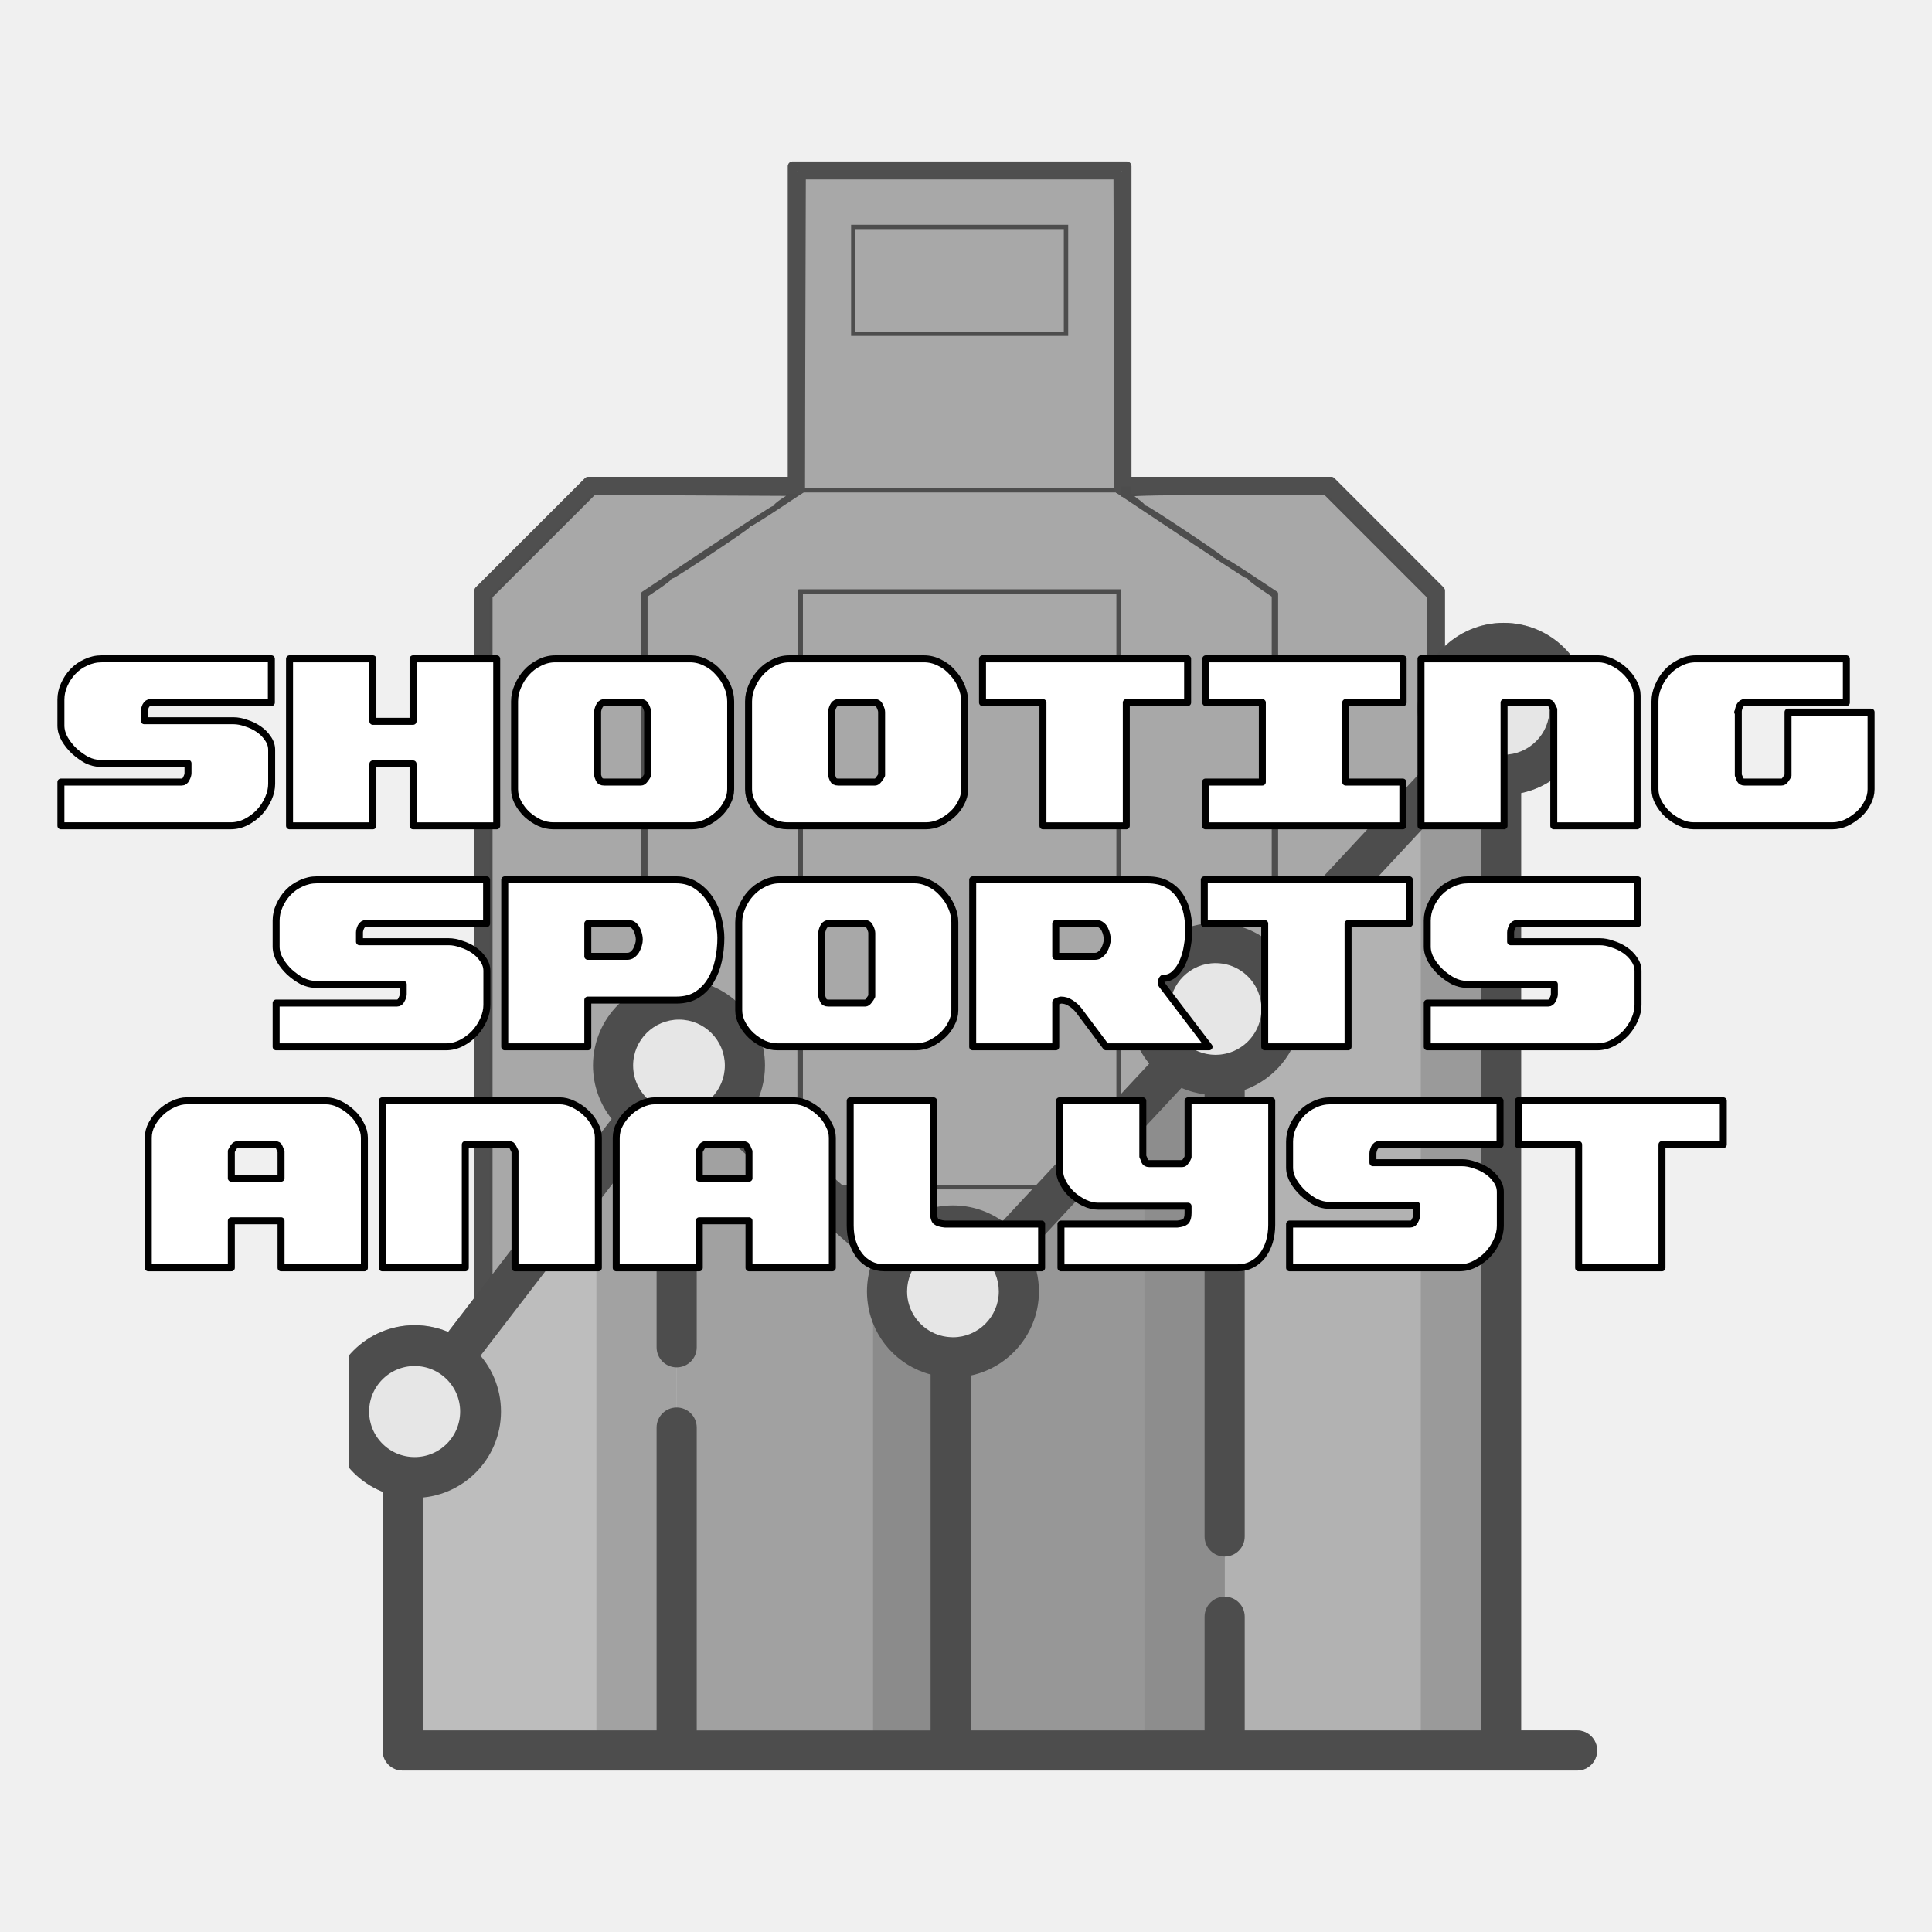
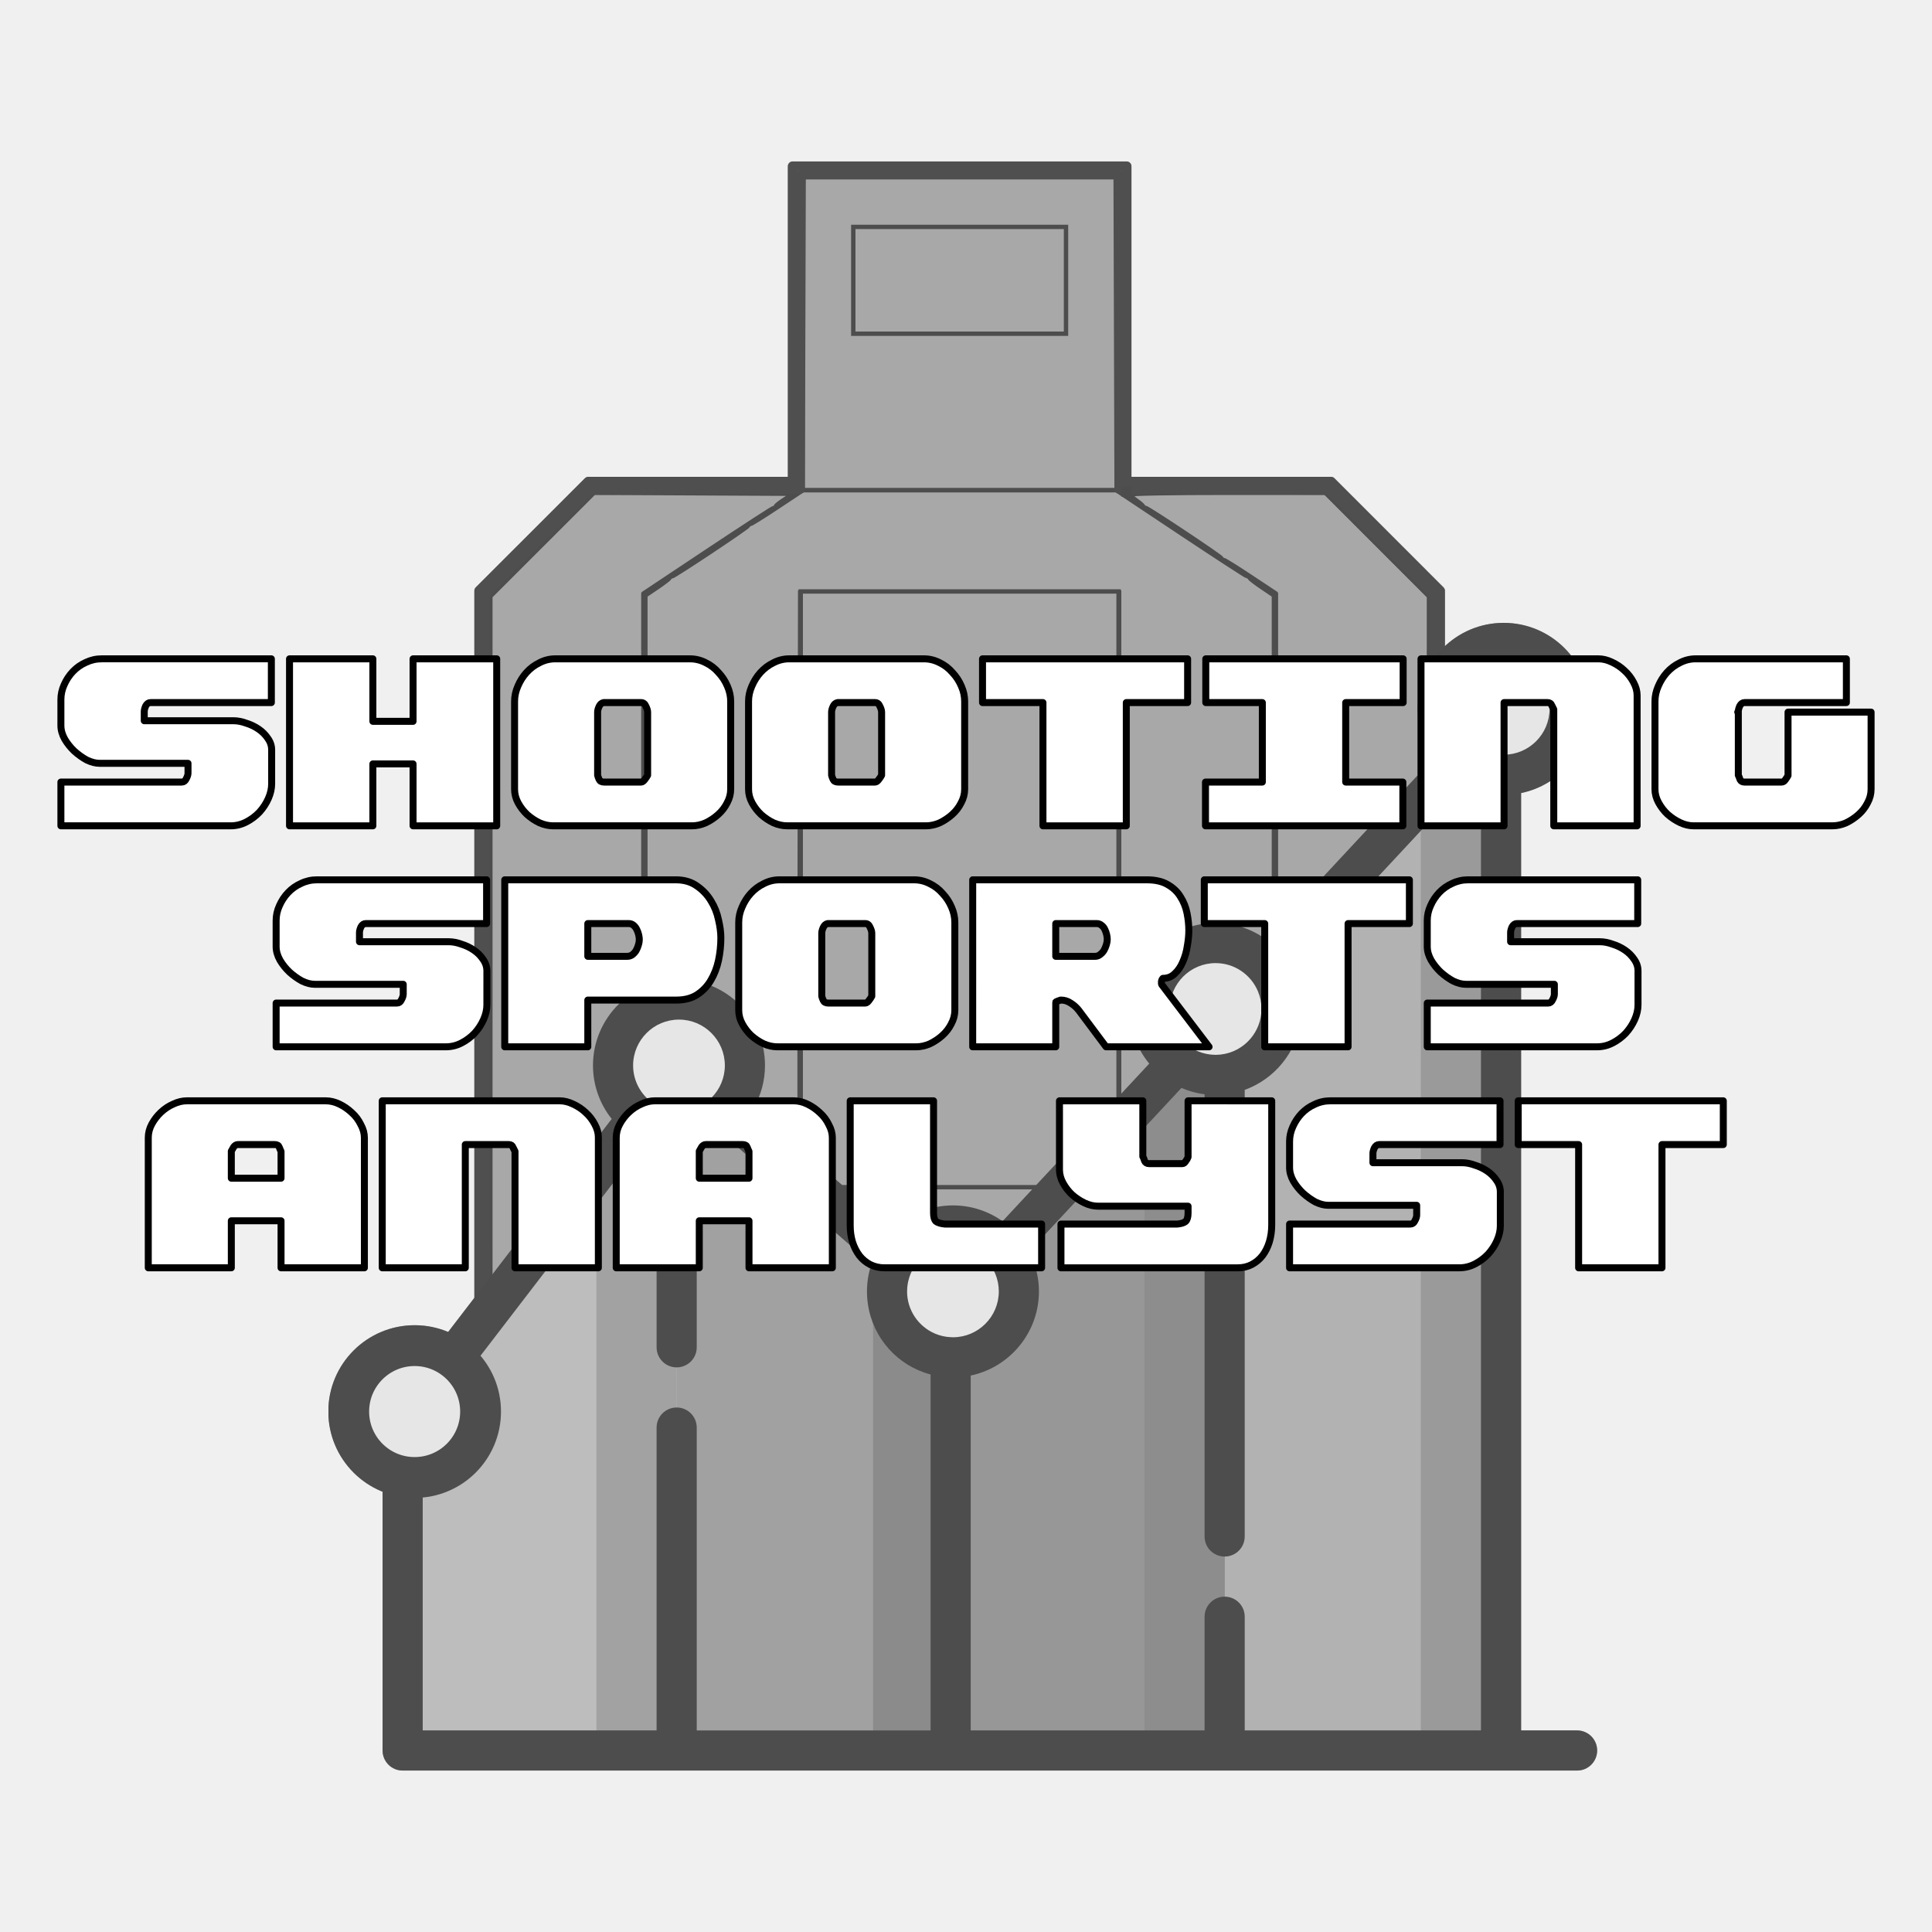
<svg xmlns="http://www.w3.org/2000/svg" viewBox="0 0 768 768" version="1.1" xml:space="preserve" id="svg23753" width="768" height="768" style="fill-rule:evenodd;stroke-linecap:round;stroke-linejoin:round">
  <defs id="defs16139">
    <clipPath id="clipId0">
      <path d="M 0,768 H 1024 V 0 H 0 Z" id="path16136" />
    </clipPath>
-     <filter style="color-interpolation-filters:sRGB;" id="filter1382" x="0" y="-0.003" width="1" height="1.003">
+     <filter style="color-interpolation-filters:sRGB;" id="filter1382" x="-0.016" y="-0.003" width="1.016" height="1.003">
      <feColorMatrix values="0.2 0.2 0.2 0.3 0 0.2 0.2 0.2 0.3 0 0.2 0.2 0.2 0.3 0 0 0 0 1 0 " id="feColorMatrix1380" />
    </filter>
  </defs>
  <g clip-path="url(#clipId0)" id="g16141" style="fill:none;stroke:#000000;stroke-width:0.1" />
  <g id="g24193" transform="matrix(0.954768,0,0,0.954768,14.81901,26.64121)" style="filter:url(#filter1382)">
    <g id="g12175">
      <path d="M 453.865,172.019 V 41.023 M 314.135,172.019 V 41.023 M 250.305,704.736 183.14,570.404 m 334.555,134.331 H 250.305 M 584.86,570.404 517.695,704.736 M 584.86,218.242 V 570.404 M 538.637,172.019 584.86,218.242 M 453.865,172.019 h 84.773 M 183.14,218.242 V 570.404 M 229.363,172.019 183.14,218.242 M 314.135,172.019 H 229.363 M 314.135,41.023 h 139.729" style="fill:#000000;fill-opacity:1;stroke:#000000;stroke-width:0.272" id="polyline16165" />
      <path style="fill:#c19a6c;fill-opacity:1;stroke:#000000;stroke-width:0.785;stroke-linecap:butt;stroke-linejoin:round;stroke-miterlimit:4;stroke-dasharray:none;stroke-opacity:1" d="M 319.155,110.847 V 45.975 h 64.872 64.872 v 64.872 64.872 H 384.027 319.155 Z M 428.311,89.094 V 66.563 h -44.284 -44.284 v 21.743 l -0.035,22.731 h 44.491 44.111 z" id="path12318" />
      <path style="fill:#c19a6c;fill-opacity:1;stroke:#000000;stroke-width:1.821;stroke-linecap:butt;stroke-linejoin:miter;stroke-miterlimit:4;stroke-dasharray:none;stroke-opacity:1" d="m 298.612,569.26 c -1.326,-0.188 -2.266,-1.264 -3.415,-3.906 -0.872,-2.006 -2.421,-5.503 -3.443,-7.771 -1.022,-2.268 -1.858,-4.289 -1.858,-4.491 0,-0.202 -8.261,-20.195 -18.358,-44.43 L 253.181,464.598 V 342.3 220.003 l 4.882,-3.295 c 2.685,-1.812 4.999,-3.583 5.143,-3.935 0.143,-0.352 0.553,-0.64 0.911,-0.64 0.915,0 31.581,-20.382 31.898,-21.201 0.143,-0.369 0.551,-0.672 0.905,-0.672 0.355,0 5.416,-3.164 11.248,-7.031 l 10.603,-7.031 h 65.245 65.245 l 26.994,17.967 c 14.847,9.882 27.295,17.967 27.663,17.967 0.368,0 0.786,0.288 0.929,0.64 0.143,0.352 2.457,2.123 5.143,3.935 l 4.882,3.295 v 122.247 122.247 l -18.418,44.309 c -10.13,24.37 -18.885,45.363 -19.455,46.652 -0.57,1.289 -1.982,4.628 -3.137,7.421 -1.155,2.793 -2.373,5.366 -2.708,5.719 -0.563,0.594 -168.472,1.238 -172.544,0.662 z M 450.427,342.198 V 218.773 h -66.4 -66.4 l -0.201,122.644 c -0.11,67.454 -0.033,123.085 0.172,123.625 0.296,0.779 14.031,0.94 66.6,0.781 l 66.227,-0.2 z" id="path12320" />
      <path style="fill:#c19a6c;fill-opacity:1;stroke:#000000;stroke-width:1.821;stroke-linecap:butt;stroke-linejoin:round;stroke-miterlimit:4;stroke-dasharray:none;stroke-opacity:1" d="M 384.412,699.548 253.5,699.35 221.067,634.479 188.635,569.608 V 394.994 220.381 l 21.571,-21.561 21.571,-21.561 41.553,0.201 41.553,0.201 -3.689,2.331 c -2.029,1.282 -3.69,2.593 -3.69,2.913 -7.7e-4,0.32 -0.33,0.583 -0.732,0.583 -0.402,0 -12.813,8.042 -27.58,17.871 l -26.85,17.871 v 123.199 123.199 l 7.868,18.779 c 4.327,10.328 9.954,23.848 12.503,30.044 2.549,6.196 5.117,12.314 5.705,13.596 1.506,3.282 10.932,26.031 13.681,33.019 1.261,3.205 2.803,6.613 3.427,7.575 l 1.135,1.748 h 87.289 c 70.164,0 87.452,-0.196 88.118,-0.999 0.456,-0.549 1.936,-3.783 3.289,-7.186 1.353,-3.403 3.13,-7.675 3.949,-9.493 0.818,-1.818 3.536,-8.286 6.038,-14.373 2.502,-6.087 10.359,-24.965 17.459,-41.95 l 12.91,-30.883 V 342.362 219.222 l -10.534,-6.99 c -5.794,-3.845 -10.834,-6.99 -11.2,-6.99 -0.367,0 -0.783,-0.301 -0.926,-0.668 -0.316,-0.815 -30.815,-21.085 -31.724,-21.085 -0.356,0 -0.763,-0.275 -0.906,-0.611 -0.142,-0.336 -1.395,-1.409 -2.784,-2.384 -1.389,-0.975 -2.525,-2.099 -2.525,-2.497 0,-0.438 16.028,-0.724 40.599,-0.724 h 40.599 l 21.554,21.564 21.554,21.564 v 174.607 174.607 l -32.263,64.522 c -17.744,35.487 -32.058,64.853 -31.807,65.258 0.25,0.405 0.347,0.65 0.215,0.545 -0.132,-0.106 -59.151,-0.281 -131.152,-0.391 z" id="path12322" />
      <path style="fill:#c19a6c;fill-opacity:1;stroke:#00000c;stroke-width:4;stroke-linecap:butt;stroke-linejoin:round;stroke-miterlimit:4;stroke-dasharray:none;stroke-opacity:1" d="M 217.381,637.203 183.973,570.391 V 394.221 218.05 l 22.729,-22.72 22.729,-22.72 h 42.531 42.531 V 106.963 41.314 h 69.533 69.533 v 65.649 65.649 h 42.541 42.541 l 22.72,22.729 22.72,22.729 V 394.231 570.391 l -33.408,66.812 -33.408,66.812 H 384.027 250.789 Z m 297.555,63.259 c 0,-0.609 0.349,-1.108 0.776,-1.108 0.974,0 65.35,-128.619 64.701,-129.268 -0.261,-0.261 -0.068,-0.475 0.431,-0.475 0.688,0 0.906,-42.168 0.906,-174.93 V 219.751 l -21.853,-21.822 -21.853,-21.822 -43.791,-0.213 -43.791,-0.213 -0.199,-65.436 -0.199,-65.436 h -66.037 -66.037 l -0.199,65.436 -0.199,65.436 -43.791,0.213 -43.791,0.213 -21.853,21.822 -21.853,21.822 V 394.681 c 0,116.102 0.261,174.93 0.777,174.93 0.427,0 0.69,0.35 0.583,0.777 -0.334,1.335 63.458,128.873 64.483,128.921 0.534,0.025 0.971,0.541 0.971,1.148 0,0.948 18.384,1.103 130.909,1.108 112.827,0.005 130.909,-0.148 130.909,-1.102 z" id="path12324" />
      <path style="fill:#c19a6c;fill-opacity:1;stroke:#000000;stroke-width:1.821;stroke-linecap:butt;stroke-linejoin:miter;stroke-miterlimit:4;stroke-dasharray:none;stroke-opacity:1" d="M 317.859,342.365 V 218.35 h 66.168 66.168 v 124.015 124.015 h -66.168 -66.168 z" id="path12326" />
      <rect style="fill:#c19a6c;stroke:#000000;stroke-width:1.821;stroke-linejoin:miter;stroke-miterlimit:4;stroke-dasharray:none" id="rect11799" width="88.567" height="44.474" x="339.743" y="66.563" />
      <rect style="fill:#000000;stroke:#000000;stroke-width:0.536;stroke-linejoin:miter;stroke-miterlimit:4;stroke-dasharray:none" id="rect11925" width="3.695" height="3.688" x="451.574" y="174.875" />
    </g>
    <g id="g5104" transform="matrix(0.9898326,0,0,0.9898326,143.2113,202.469)">
      <path id="path5007" d="m 453.98,86.378 -81.609,87.663 c 3.945,4.79 6.315,10.926 6.315,17.617 0,14.025 -10.413,25.611 -23.929,27.466 V 503.56 H 471.016 V 93.123 c -6.507,-0.257 -12.433,-2.756 -17.036,-6.745 z" style="fill:#3fc8f2" />
      <path id="path5009" d="m 453.98,86.378 -16.723,17.964 V 503.56 h 33.758 V 93.123 c -6.506,-0.257 -12.432,-2.756 -17.035,-6.745 z" style="fill:#0daace" />
      <path id="path5011" d="m 350.953,219.391 c -5.977,0 -11.509,-1.897 -16.037,-5.114 l -73.081,78.503 c 3.977,4.799 6.367,10.96 6.367,17.679 0,15.316 -12.415,27.732 -27.732,27.732 -0.324,0 -0.644,-0.013 -0.965,-0.024 V 503.56 H 354.756 V 219.125 c -1.244,0.171 -2.512,0.266 -3.803,0.266 z" style="fill:#894ba2" />
      <path id="path5013" d="m 350.953,219.391 c -5.977,0 -11.509,-1.898 -16.037,-5.116 l -13.917,14.95 V 503.56 h 33.758 V 219.125 c -1.245,0.171 -2.513,0.266 -3.804,0.266 z" style="fill:#763794" />
      <path id="path5015" d="m 212.739,310.458 c 0,-5.038 1.35,-9.757 3.698,-13.83 L 145.31,234.541 c -5.051,5.3 -12.174,8.609 -20.074,8.609 -0.327,0 -0.653,-0.014 -0.978,-0.025 V 503.56 H 239.505 V 338.165 c -14.868,-0.509 -26.766,-12.714 -26.766,-27.707 z" style="fill:#f77935" />
      <path id="path5017" d="m 212.739,310.458 c 0,-5.038 1.35,-9.757 3.698,-13.83 l -9.565,-8.348 v 215.28 h 32.633 V 338.165 c -14.868,-0.509 -26.766,-12.714 -26.766,-27.707 z" style="fill:#d9510d" />
      <path id="path5019" d="M 108.1,237.215 9.002,366.315 V 503.56 H 124.257 V 243.127 c -6.091,-0.213 -11.679,-2.387 -16.157,-5.912 z" style="fill:#ffdb56" />
      <path id="path5021" d="m 108.1,237.215 -17.6,22.93 V 503.56 h 33.758 V 243.127 c -6.092,-0.213 -11.68,-2.387 -16.158,-5.912 z" style="fill:#fba806" />
      <g id="g5031">
        <circle id="circle5023" r="27.731" cy="215.423" cx="125.232" style="fill:#ffffff;fill-opacity:1" />
        <circle id="circle5025" r="27.731" cy="310.452" cx="240.471" style="fill:#ffffff;fill-opacity:1" />
        <circle id="circle5027" r="27.731" cy="191.657" cx="350.951" style="fill:#ffffff;fill-opacity:1" />
        <circle id="circle5029" r="27.731" cy="65.423" cx="472.132" style="fill:#ffffff;fill-opacity:1" />
      </g>
      <path id="path5035" d="M 502.998,495.121 H 479.455 V 100.843 c 16.444,-3.397 28.844,-17.99 28.844,-35.425 0,-19.945 -16.226,-36.172 -36.172,-36.172 -19.944,0 -36.17,16.226 -36.17,36.172 0,7.749 2.456,14.929 6.621,20.821 l -70.699,75.944 c -5.912,-4.21 -13.132,-6.697 -20.927,-6.697 -19.944,0 -36.17,16.226 -36.17,36.172 0,8.721 3.102,16.731 8.261,22.984 l -61.713,66.292 c -5.9,-4.18 -13.095,-6.648 -20.859,-6.648 -9.754,0 -18.612,3.888 -25.125,10.186 L 156.68,233.263 c 3.002,-5.27 4.727,-11.359 4.727,-17.846 0,-19.946 -16.226,-36.171 -36.171,-36.171 -19.945,0 -36.171,16.226 -36.171,36.171 0,8.494 2.949,16.305 7.868,22.484 L 17.441,341.461 0.561,361.393 V 366.315 503.56 c 0,4.662 3.779,8.44 8.44,8.44 h 115.255 115.247 115.251 116.259 31.984 c 4.662,0 8.44,-3.778 8.44,-8.44 0,-4.662 -3.777,-8.439 -8.439,-8.439 z M 472.127,46.126 c 10.637,0 19.293,8.654 19.293,19.293 0,10.637 -8.654,19.293 -19.293,19.293 -0.468,0 -0.927,-0.037 -1.387,-0.071 -0.277,-0.019 -0.555,-0.036 -0.829,-0.068 -0.43,-0.05 -0.853,-0.118 -1.274,-0.195 -0.148,-0.027 -0.3,-0.044 -0.448,-0.074 -0.602,-0.125 -1.195,-0.277 -1.776,-0.458 -0.029,-0.009 -0.056,-0.02 -0.086,-0.029 -0.549,-0.173 -1.087,-0.371 -1.615,-0.592 -0.093,-0.039 -0.185,-0.083 -0.277,-0.124 -0.452,-0.198 -0.897,-0.412 -1.331,-0.643 -0.125,-0.066 -0.248,-0.136 -0.371,-0.205 -0.386,-0.216 -0.763,-0.447 -1.132,-0.689 -0.147,-0.097 -0.296,-0.194 -0.441,-0.295 -0.333,-0.231 -0.655,-0.477 -0.972,-0.728 -0.154,-0.123 -0.312,-0.241 -0.462,-0.369 -4.206,-3.541 -6.888,-8.839 -6.888,-14.755 -0.002,-10.635 8.652,-19.291 19.289,-19.291 z M 350.953,172.367 c 7.969,0 14.824,4.858 17.762,11.767 0.009,0.021 0.017,0.043 0.026,0.064 0.224,0.533 0.423,1.079 0.6,1.635 0.021,0.068 0.042,0.134 0.062,0.201 0.154,0.504 0.285,1.02 0.397,1.539 0.024,0.111 0.051,0.221 0.072,0.332 0.097,0.486 0.168,0.981 0.226,1.481 0.016,0.134 0.038,0.267 0.052,0.401 0.06,0.617 0.095,1.24 0.095,1.871 0,0.63 -0.035,1.251 -0.095,1.866 -0.026,0.269 -0.074,0.532 -0.111,0.798 -0.046,0.334 -0.089,0.668 -0.153,0.997 -0.065,0.338 -0.151,0.668 -0.234,0.999 -0.061,0.242 -0.117,0.486 -0.187,0.726 -0.108,0.368 -0.232,0.728 -0.361,1.087 -0.068,0.19 -0.134,0.38 -0.208,0.567 -0.15,0.379 -0.313,0.751 -0.486,1.117 -0.073,0.155 -0.147,0.311 -0.224,0.464 -0.19,0.377 -0.392,0.748 -0.604,1.112 -0.079,0.133 -0.16,0.264 -0.241,0.395 -0.227,0.367 -0.464,0.726 -0.713,1.076 -0.086,0.119 -0.176,0.234 -0.263,0.352 -0.261,0.347 -0.528,0.689 -0.811,1.017 -0.096,0.11 -0.197,0.216 -0.295,0.324 -0.289,0.322 -0.584,0.639 -0.893,0.941 -0.107,0.104 -0.222,0.2 -0.332,0.302 -0.315,0.293 -0.634,0.584 -0.969,0.855 -0.11,0.09 -0.23,0.169 -0.342,0.257 -0.695,0.539 -1.428,1.032 -2.195,1.474 -0.108,0.062 -0.21,0.135 -0.321,0.195 -0.249,0.136 -0.511,0.252 -0.765,0.377 -0.285,0.141 -0.565,0.287 -0.857,0.414 -0.266,0.115 -0.54,0.209 -0.811,0.313 -0.291,0.11 -0.582,0.226 -0.881,0.323 -0.295,0.096 -0.598,0.172 -0.898,0.254 -0.282,0.077 -0.564,0.155 -0.852,0.219 -0.33,0.073 -0.665,0.129 -1,0.185 -0.293,0.05 -0.585,0.099 -0.881,0.135 -0.216,0.026 -0.431,0.048 -0.645,0.068 -0.549,0.047 -1.101,0.084 -1.661,0.084 -0.602,0 -1.196,-0.036 -1.785,-0.09 -0.17,-0.016 -0.339,-0.038 -0.507,-0.059 -0.437,-0.052 -0.87,-0.117 -1.296,-0.198 -0.163,-0.03 -0.327,-0.061 -0.49,-0.096 -0.515,-0.111 -1.023,-0.241 -1.522,-0.393 -0.052,-0.016 -0.105,-0.027 -0.156,-0.043 -0.566,-0.178 -1.119,-0.383 -1.66,-0.609 -0.109,-0.046 -0.216,-0.099 -0.325,-0.147 -0.416,-0.183 -0.826,-0.38 -1.227,-0.592 -0.156,-0.083 -0.312,-0.169 -0.466,-0.255 -0.356,-0.2 -0.702,-0.413 -1.043,-0.635 -0.149,-0.097 -0.299,-0.191 -0.447,-0.293 -5.047,-3.483 -8.365,-9.3 -8.365,-15.882 -0.006,-10.637 8.649,-19.292 19.286,-19.292 z M 240.47,291.166 c 7.313,0 13.689,4.09 16.96,10.104 0,0.001 10e-4,0.002 10e-4,0.003 0.29,0.533 0.555,1.084 0.794,1.646 0.013,0.033 0.027,0.065 0.04,0.098 0.219,0.523 0.415,1.06 0.589,1.606 0.023,0.071 0.045,0.141 0.066,0.212 0.153,0.503 0.282,1.015 0.395,1.535 0.024,0.111 0.051,0.221 0.072,0.332 0.097,0.487 0.168,0.983 0.227,1.483 0.016,0.134 0.038,0.266 0.052,0.399 0.06,0.617 0.095,1.241 0.095,1.874 0,10.637 -8.654,19.293 -19.293,19.293 -0.379,0 -0.748,-0.035 -1.122,-0.056 -0.417,-0.024 -0.833,-0.054 -1.243,-0.104 -0.271,-0.034 -0.538,-0.079 -0.805,-0.124 -0.335,-0.054 -0.67,-0.111 -0.998,-0.182 -0.379,-0.083 -0.752,-0.183 -1.122,-0.289 -0.198,-0.055 -0.398,-0.108 -0.594,-0.17 -0.522,-0.168 -1.036,-0.354 -1.539,-0.565 -0.035,-0.015 -0.07,-0.027 -0.104,-0.041 -6.908,-2.939 -11.766,-9.793 -11.766,-17.762 0,-0.584 0.037,-1.16 0.088,-1.731 0.014,-0.15 0.027,-0.299 0.044,-0.449 0.062,-0.547 0.142,-1.088 0.248,-1.62 0.024,-0.116 0.055,-0.231 0.081,-0.347 0.097,-0.439 0.209,-0.872 0.335,-1.3 0.047,-0.161 0.095,-0.323 0.146,-0.483 0.165,-0.51 0.345,-1.012 0.55,-1.502 0.038,-0.091 0.083,-0.18 0.123,-0.271 0.19,-0.435 0.396,-0.862 0.618,-1.279 0.062,-0.116 0.122,-0.233 0.186,-0.348 3.296,-5.934 9.621,-9.962 16.876,-9.962 z m -115.235,-95.04 c 10.638,0 19.292,8.654 19.292,19.292 0,5.242 -2.108,9.996 -5.513,13.476 -0.218,0.224 -0.449,0.431 -0.676,0.643 -0.249,0.231 -0.492,0.467 -0.753,0.684 -0.168,0.141 -0.345,0.267 -0.518,0.401 -0.341,0.266 -0.68,0.535 -1.039,0.778 -0.043,0.029 -0.089,0.054 -0.133,0.082 -3.057,2.036 -6.721,3.228 -10.662,3.228 -0.46,0 -0.911,-0.037 -1.364,-0.069 -0.262,-0.018 -0.526,-0.029 -0.787,-0.059 -0.547,-0.061 -1.087,-0.142 -1.619,-0.248 -0.183,-0.036 -0.362,-0.087 -0.544,-0.128 -0.398,-0.091 -0.794,-0.189 -1.183,-0.305 -0.19,-0.056 -0.377,-0.119 -0.565,-0.181 -0.387,-0.128 -0.77,-0.268 -1.146,-0.42 -0.162,-0.065 -0.324,-0.129 -0.484,-0.199 -0.434,-0.19 -0.861,-0.396 -1.277,-0.617 -0.091,-0.048 -0.186,-0.09 -0.277,-0.141 -0.515,-0.282 -1.016,-0.586 -1.502,-0.914 -0.07,-0.047 -0.136,-0.101 -0.206,-0.15 -5.032,-3.485 -8.341,-9.293 -8.341,-15.864 0.005,-10.634 8.66,-19.289 19.297,-19.289 z m -0.978,163.164 c -4.661,0 -8.44,3.778 -8.44,8.44 V 495.121 H 17.442 v -125.94 l 92.767,-120.852 c 0.152,0.07 0.311,0.122 0.464,0.189 0.707,0.313 1.421,0.61 2.152,0.878 0.181,0.066 0.365,0.123 0.547,0.186 0.698,0.243 1.405,0.465 2.121,0.665 0.11,0.03 0.217,0.073 0.327,0.102 v 83.623 c 0,4.662 3.779,8.44 8.44,8.44 4.661,0 8.44,-3.778 8.44,-8.44 v -83.144 c 4.461,-0.928 8.676,-2.689 12.468,-5.209 l 61.034,53.276 c -0.016,0.047 -0.027,0.097 -0.043,0.145 -0.293,0.875 -0.556,1.763 -0.781,2.667 -10e-4,0.007 -0.003,0.012 -0.005,0.019 -0.225,0.905 -0.414,1.824 -0.569,2.754 -0.009,0.054 -0.02,0.108 -0.029,0.163 -0.143,0.878 -0.25,1.767 -0.329,2.664 -0.013,0.158 -0.025,0.315 -0.036,0.473 -0.065,0.886 -0.11,1.777 -0.11,2.679 0,0.587 0.017,1.17 0.045,1.75 0.007,0.138 0.018,0.275 0.026,0.413 0.027,0.466 0.062,0.928 0.106,1.39 0.01,0.108 0.023,0.215 0.034,0.323 0.057,0.542 0.126,1.08 0.206,1.615 10e-4,0.007 0.002,0.012 0.003,0.019 2.155,14.282 12.559,25.78 26.347,29.435 V 495.123 H 132.699 V 367.73 c -0.002,-4.662 -3.781,-8.44 -8.442,-8.44 z m 238.939,135.831 v -47.824 c 0,-4.662 -3.778,-8.44 -8.44,-8.44 -4.662,0 -8.44,3.778 -8.44,8.44 v 47.824 H 247.944 V 345.853 c 0.514,-0.108 1.025,-0.228 1.531,-0.359 0.092,-0.024 0.182,-0.053 0.275,-0.077 0.451,-0.119 0.899,-0.245 1.342,-0.383 0.189,-0.059 0.375,-0.123 0.563,-0.185 0.344,-0.113 0.688,-0.226 1.026,-0.348 0.206,-0.074 0.408,-0.152 0.612,-0.23 0.32,-0.122 0.637,-0.245 0.952,-0.376 0.205,-0.084 0.408,-0.172 0.611,-0.26 0.312,-0.135 0.62,-0.276 0.926,-0.42 0.196,-0.092 0.392,-0.185 0.586,-0.279 0.317,-0.156 0.631,-0.318 0.944,-0.484 0.174,-0.092 0.351,-0.182 0.524,-0.278 0.36,-0.198 0.713,-0.404 1.067,-0.613 0.118,-0.071 0.24,-0.137 0.358,-0.209 0.471,-0.287 0.935,-0.585 1.392,-0.893 0.074,-0.05 0.145,-0.104 0.219,-0.154 0.377,-0.259 0.751,-0.523 1.117,-0.796 0.145,-0.108 0.287,-0.221 0.431,-0.331 0.291,-0.224 0.582,-0.45 0.868,-0.682 0.156,-0.128 0.311,-0.259 0.465,-0.389 0.266,-0.224 0.529,-0.451 0.789,-0.683 0.155,-0.138 0.309,-0.279 0.462,-0.421 0.254,-0.235 0.505,-0.476 0.753,-0.718 0.145,-0.142 0.291,-0.285 0.434,-0.429 0.258,-0.26 0.509,-0.527 0.757,-0.794 0.124,-0.133 0.249,-0.263 0.37,-0.397 0.302,-0.334 0.595,-0.675 0.883,-1.02 0.062,-0.073 0.126,-0.145 0.188,-0.219 0.35,-0.425 0.691,-0.859 1.022,-1.3 0.074,-0.098 0.143,-0.2 0.216,-0.299 0.251,-0.342 0.498,-0.685 0.737,-1.036 0.106,-0.155 0.208,-0.315 0.312,-0.473 0.198,-0.3 0.395,-0.603 0.584,-0.91 0.11,-0.178 0.216,-0.358 0.323,-0.538 0.176,-0.295 0.347,-0.592 0.513,-0.892 0.105,-0.188 0.207,-0.376 0.308,-0.566 0.162,-0.304 0.318,-0.612 0.473,-0.92 0.093,-0.188 0.188,-0.375 0.278,-0.565 0.158,-0.333 0.308,-0.67 0.456,-1.007 0.074,-0.17 0.152,-0.336 0.223,-0.507 0.186,-0.442 0.361,-0.889 0.529,-1.34 0.026,-0.07 0.055,-0.138 0.081,-0.208 0.191,-0.522 0.37,-1.051 0.537,-1.584 0.048,-0.154 0.091,-0.312 0.137,-0.467 0.114,-0.38 0.225,-0.762 0.326,-1.147 0.053,-0.203 0.1,-0.406 0.151,-0.609 0.084,-0.344 0.165,-0.691 0.241,-1.039 0.047,-0.219 0.09,-0.441 0.133,-0.662 0.066,-0.34 0.127,-0.681 0.183,-1.023 0.037,-0.225 0.073,-0.451 0.106,-0.677 0.051,-0.35 0.095,-0.703 0.135,-1.057 0.025,-0.219 0.052,-0.438 0.073,-0.658 0.037,-0.387 0.064,-0.776 0.089,-1.167 0.012,-0.188 0.028,-0.375 0.037,-0.564 0.028,-0.581 0.045,-1.164 0.045,-1.75 0,-0.694 -0.025,-1.383 -0.063,-2.067 -0.01,-0.168 -0.026,-0.334 -0.038,-0.501 -0.038,-0.538 -0.086,-1.074 -0.147,-1.605 -0.018,-0.159 -0.039,-0.317 -0.061,-0.475 -0.073,-0.566 -0.159,-1.128 -0.258,-1.685 -0.02,-0.111 -0.039,-0.223 -0.06,-0.334 -0.125,-0.668 -0.266,-1.331 -0.428,-1.986 v -0.002 c -0.345,-1.4 -0.771,-2.767 -1.275,-4.098 -0.024,-0.064 -0.051,-0.127 -0.075,-0.19 -0.21,-0.548 -0.434,-1.09 -0.671,-1.625 -0.08,-0.182 -0.163,-0.363 -0.246,-0.545 -0.186,-0.401 -0.378,-0.798 -0.577,-1.191 -0.078,-0.154 -0.145,-0.312 -0.225,-0.465 l 64.073,-68.826 c 0.074,0.033 0.151,0.056 0.225,0.089 0.612,0.261 1.232,0.504 1.861,0.731 0.273,0.099 0.55,0.188 0.826,0.28 0.441,0.147 0.886,0.287 1.335,0.419 0.277,0.081 0.552,0.162 0.83,0.236 0.672,0.179 1.348,0.343 2.035,0.483 0.178,0.036 0.358,0.062 0.536,0.096 0.572,0.108 1.147,0.203 1.726,0.282 0.118,0.016 0.234,0.043 0.352,0.057 v 186.003 c 0,4.662 3.778,8.44 8.44,8.44 4.662,0 8.44,-3.778 8.44,-8.44 V 225.694 c 0.857,-0.309 1.697,-0.656 2.524,-1.027 l 0.12,-0.054 c 11.644,-5.282 20.01,-16.552 21.144,-29.859 0.015,-0.164 0.026,-0.329 0.038,-0.494 0.062,-0.86 0.104,-1.724 0.104,-2.599 0,-0.692 -0.024,-1.378 -0.063,-2.06 -0.009,-0.165 -0.026,-0.331 -0.038,-0.496 -0.038,-0.538 -0.086,-1.072 -0.146,-1.604 -0.018,-0.155 -0.039,-0.311 -0.06,-0.466 -0.072,-0.565 -0.158,-1.125 -0.255,-1.681 -0.019,-0.11 -0.038,-0.222 -0.06,-0.332 -0.122,-0.655 -0.26,-1.304 -0.416,-1.947 -0.003,-0.012 -0.006,-0.026 -0.009,-0.038 -0.343,-1.399 -0.767,-2.767 -1.268,-4.097 -0.012,-0.033 -0.027,-0.065 -0.039,-0.099 -0.219,-0.578 -0.456,-1.149 -0.703,-1.713 -0.075,-0.172 -0.154,-0.343 -0.233,-0.514 -0.189,-0.411 -0.385,-0.817 -0.589,-1.22 -0.071,-0.142 -0.133,-0.287 -0.206,-0.428 l 72.211,-77.569 c 0.026,0.014 0.052,0.025 0.078,0.038 2.283,1.203 4.709,2.167 7.248,2.864 v 394.822 z" />
      <g id="g5037">
</g>
      <g id="g5039">
</g>
      <g id="g5041">
</g>
      <g id="g5043">
</g>
      <g id="g5045">
</g>
      <g id="g5047">
</g>
      <g id="g5049">
</g>
      <g id="g5051">
</g>
      <g id="g5053">
</g>
      <g id="g5055">
</g>
      <g id="g5057">
</g>
      <g id="g5059">
</g>
      <g id="g5061">
</g>
      <g id="g5063">
</g>
      <g id="g5065">
</g>
      <circle id="circle5023-9" r="27.731" cy="360.995" cx="14.047" style="fill:#ffffff;fill-opacity:1;fill-rule:evenodd;stroke-width:1;stroke-linecap:round;stroke-linejoin:round" />
      <circle id="circle5023-9-4" r="27.731" cy="360.995" cx="14.047" style="fill:none;fill-opacity:1;fill-rule:evenodd;stroke:#000002;stroke-width:17.175;stroke-linecap:round;stroke-linejoin:round;stroke-miterlimit:4;stroke-dasharray:none;stroke-opacity:1" />
    </g>
  </g>
  <g id="g33600-9" transform="matrix(1.386712,0,0,1.386712,-147.1959,-477.2466)" style="fill:#ffffff;fill-rule:evenodd;stroke:#000000;stroke-width:2;stroke-linecap:round;stroke-linejoin:round;stroke-miterlimit:4;stroke-dasharray:none;stroke-opacity:1">
    <g id="g1237-0" style="fill:#ffffff;stroke:#000000;stroke-width:2;stroke-miterlimit:4;stroke-dasharray:none;stroke-opacity:1">
      <g id="g18258" style="fill:#ffffff;stroke:#000000;stroke-width:2;stroke-miterlimit:4;stroke-dasharray:none;stroke-opacity:1">
        <g aria-label="SHOOTING" id="text6038-8" style="font-size:85.333px;line-height:0.85;font-family:'Federal Escort Scanlines';-inkscape-font-specification:'Federal Escort Scanlines, Normal';text-align:center;letter-spacing:0px;word-spacing:0px;text-anchor:middle">
          <path d="m 184.022,568.857 q 0,2.048 -0.939,4.181 -0.939,2.133 -2.56,3.925 -1.621,1.707 -3.755,2.816 -2.133,1.109 -4.523,1.109 h -48.64 v -12.544 h 34.645 q 0.853,0 1.28,-0.939 0.512,-0.939 0.512,-1.621 v -2.816 h -25.344 q -1.707,0 -3.669,-0.939 -1.877,-1.024 -3.584,-2.56 -1.621,-1.536 -2.731,-3.413 -1.109,-1.963 -1.109,-3.925 v -7.424 q 0,-2.219 0.939,-4.267 0.939,-2.133 2.475,-3.755 1.621,-1.707 3.755,-2.645 2.133,-1.024 4.523,-1.024 h 48.64 v 12.544 h -34.645 q -0.853,0 -1.365,0.939 -0.427,0.939 -0.427,1.621 v 2.645 h 25.6 q 1.707,0 3.584,0.683 1.963,0.597 3.584,1.707 1.621,1.109 2.645,2.645 1.109,1.536 1.109,3.328 z" style="font-family:'Federal Escort';-inkscape-font-specification:'Federal Escort'" id="path875" />
          <path d="m 224.555,533.017 v 17.92 h -11.52 v -17.92 h -23.893 v 47.872 h 23.893 V 563.14 h 11.52 v 17.749 h 23.979 v -47.872 z" style="font-family:'Federal Escort';-inkscape-font-specification:'Federal Escort'" id="path877" />
          <path d="m 277.461,566.383 q 0.085,0.427 0.427,1.195 0.341,0.768 1.451,0.768 h 10.581 q 0.512,0 1.024,-0.683 0.597,-0.768 0.853,-1.28 V 548.292 q 0,-0.683 -0.512,-1.707 -0.427,-1.024 -1.365,-1.024 h -10.752 q -0.853,0.171 -1.28,1.109 -0.427,0.939 -0.427,1.621 z m 26.453,-33.365 q 2.389,0 4.523,1.109 2.133,1.024 3.669,2.816 1.621,1.707 2.56,3.925 0.939,2.133 0.939,4.352 v 25.173 q 0,2.048 -1.024,3.925 -0.939,1.877 -2.56,3.328 -1.621,1.451 -3.584,2.389 -1.963,0.853 -3.925,0.853 h -39.765 q -1.963,0 -3.925,-0.853 -1.963,-0.939 -3.584,-2.389 -1.536,-1.451 -2.56,-3.328 -1.024,-1.877 -1.024,-3.925 V 545.22 q 0,-2.219 0.939,-4.352 0.939,-2.219 2.475,-3.925 1.621,-1.792 3.755,-2.816 2.133,-1.109 4.523,-1.109 z" style="font-family:'Federal Escort';-inkscape-font-specification:'Federal Escort'" id="path879" />
          <path d="m 344.533,566.383 q 0.085,0.427 0.427,1.195 0.341,0.768 1.451,0.768 h 10.581 q 0.512,0 1.024,-0.683 0.597,-0.768 0.853,-1.28 V 548.292 q 0,-0.683 -0.512,-1.707 -0.427,-1.024 -1.365,-1.024 h -10.752 q -0.853,0.171 -1.28,1.109 -0.427,0.939 -0.427,1.621 z m 26.453,-33.365 q 2.389,0 4.523,1.109 2.133,1.024 3.669,2.816 1.621,1.707 2.56,3.925 0.939,2.133 0.939,4.352 v 25.173 q 0,2.048 -1.024,3.925 -0.939,1.877 -2.56,3.328 -1.621,1.451 -3.584,2.389 -1.963,0.853 -3.925,0.853 h -39.765 q -1.963,0 -3.925,-0.853 -1.963,-0.939 -3.584,-2.389 -1.536,-1.451 -2.56,-3.328 -1.024,-1.877 -1.024,-3.925 V 545.22 q 0,-2.219 0.939,-4.352 0.939,-2.219 2.475,-3.925 1.621,-1.792 3.755,-2.816 2.133,-1.109 4.523,-1.109 z" style="font-family:'Federal Escort';-inkscape-font-specification:'Federal Escort'" id="path881" />
          <path d="m 387.797,533.017 v 12.544 h 17.323 v 35.328 h 23.893 v -35.328 h 17.579 v -12.544 z" style="font-family:'Federal Escort';-inkscape-font-specification:'Federal Escort'" id="path883" />
          <path d="m 451.712,568.345 h 16.299 v -22.784 h -16.213 v -12.544 h 56.576 v 12.544 h -16.469 v 22.784 h 16.384 v 12.544 h -56.576 z" style="font-family:'Federal Escort';-inkscape-font-specification:'Federal Escort'" id="path885" />
          <path d="m 551.552,547.524 q -0.256,-0.512 -0.597,-1.195 -0.256,-0.768 -1.195,-0.768 h -12.459 v 35.328 H 513.493 v -47.872 h 50.859 q 1.877,0 3.84,0.939 2.048,0.939 3.584,2.389 1.621,1.451 2.645,3.413 1.024,1.877 1.024,3.755 v 37.376 h -23.893 z" style="font-family:'Federal Escort';-inkscape-font-specification:'Federal Escort'" id="path887" />
          <path d="m 592.256,533.017 q -2.389,0 -4.523,1.109 -2.133,1.024 -3.755,2.816 -1.536,1.707 -2.475,3.925 -0.939,2.133 -0.939,4.352 v 25.173 q 0,1.963 1.024,3.84 1.024,1.877 2.56,3.328 1.621,1.451 3.584,2.389 1.963,0.939 3.925,0.939 h 39.765 q 1.963,0 3.925,-0.853 1.963,-0.939 3.584,-2.389 1.621,-1.451 2.56,-3.328 1.024,-1.877 1.024,-3.925 V 548.292 h -23.808 v 18.176 q -0.256,0.512 -0.768,1.195 -0.427,0.683 -1.109,0.683 h -10.581 q -0.939,0 -1.28,-0.683 -0.256,-0.768 -0.512,-1.28 V 548.292 h -0.171 l 0.171,-0.171 q 0,-0.683 0.427,-1.621 0.512,-0.939 1.365,-0.939 h 29.184 v -12.544 z" style="font-family:'Federal Escort';-inkscape-font-specification:'Federal Escort'" id="path889" />
        </g>
        <g aria-label="SPORTS" id="text27246-3" style="font-size:85.333px;line-height:1.25;font-family:'Federal Escort Halftone';-inkscape-font-specification:'Federal Escort Halftone, Normal';letter-spacing:0px;word-spacing:0px">
          <path d="m 245.718,632.207 q 0,2.048 -0.939,4.181 -0.939,2.133 -2.56,3.925 -1.621,1.707 -3.755,2.816 -2.133,1.109 -4.523,1.109 H 185.302 V 631.695 h 34.645 q 0.853,0 1.28,-0.939 0.512,-0.939 0.512,-1.621 v -2.816 h -25.344 q -1.707,0 -3.669,-0.939 -1.877,-1.024 -3.584,-2.56 -1.621,-1.536 -2.731,-3.413 -1.109,-1.963 -1.109,-3.925 v -7.424 q 0,-2.219 0.939,-4.267 0.939,-2.133 2.475,-3.755 1.621,-1.707 3.755,-2.645 2.133,-1.024 4.523,-1.024 h 48.64 v 12.544 h -34.645 q -0.853,0 -1.365,0.939 -0.427,0.939 -0.427,1.621 v 2.645 h 25.6 q 1.707,0 3.584,0.683 1.963,0.597 3.584,1.707 1.621,1.109 2.645,2.645 1.109,1.536 1.109,3.328 z" style="font-family:'Federal Escort';-inkscape-font-specification:'Federal Escort'" id="path892" />
          <path d="m 274.646,608.911 h 11.776 q 0.768,0 1.365,0.512 0.597,0.512 0.939,1.28 0.341,0.683 0.512,1.451 0.171,0.768 0.171,1.365 0,0.683 -0.256,1.536 -0.256,0.853 -0.683,1.621 -0.427,0.683 -1.109,1.195 -0.597,0.427 -1.451,0.427 h -11.264 z m -23.808,35.328 h 23.808 v -13.397 h 25.344 q 3.584,0 5.973,-1.536 2.475,-1.621 3.925,-4.096 1.536,-2.56 2.219,-5.717 0.683,-3.243 0.683,-6.485 0,-2.304 -0.683,-5.205 -0.597,-2.901 -2.133,-5.376 -1.536,-2.56 -4.011,-4.267 -2.475,-1.792 -6.059,-1.792 h -49.067 z" style="font-family:'Federal Escort';-inkscape-font-specification:'Federal Escort'" id="path894" />
          <path d="m 341.717,629.732 q 0.085,0.427 0.427,1.195 0.341,0.768 1.451,0.768 h 10.581 q 0.512,0 1.024,-0.683 0.597,-0.768 0.853,-1.28 v -18.091 q 0,-0.683 -0.512,-1.707 -0.427,-1.024 -1.365,-1.024 H 343.424 q -0.853,0.171 -1.28,1.109 -0.427,0.939 -0.427,1.621 z m 26.453,-33.365 q 2.389,0 4.523,1.109 2.133,1.024 3.669,2.816 1.621,1.707 2.56,3.925 0.939,2.133 0.939,4.352 v 25.173 q 0,2.048 -1.024,3.925 -0.939,1.877 -2.56,3.328 -1.621,1.451 -3.584,2.389 -1.963,0.853 -3.925,0.853 h -39.765 q -1.963,0 -3.925,-0.853 -1.963,-0.939 -3.584,-2.389 -1.536,-1.451 -2.56,-3.328 -1.024,-1.877 -1.024,-3.925 v -25.173 q 0,-2.219 0.939,-4.352 0.939,-2.219 2.475,-3.925 1.621,-1.792 3.755,-2.816 2.133,-1.109 4.523,-1.109 z" style="font-family:'Federal Escort';-inkscape-font-specification:'Federal Escort'" id="path896" />
          <path d="m 408.789,608.911 h 11.776 q 0.768,0 1.365,0.512 0.597,0.427 0.939,1.195 0.341,0.683 0.512,1.451 0.171,0.768 0.171,1.365 0,0.683 -0.256,1.536 -0.256,0.853 -0.683,1.621 -0.427,0.683 -1.109,1.195 -0.597,0.512 -1.451,0.512 h -11.264 z m -23.808,35.328 h 23.808 V 631.439 q 0,-0.085 0.427,-0.256 0.427,-0.171 0.939,-0.341 h 0.171 q 1.451,0 2.731,0.853 1.365,0.853 2.304,2.048 l 7.851,10.496 h 29.525 l -13.568,-17.835 q -0.085,-0.085 -0.085,-0.683 0,-0.683 0.427,-1.109 2.048,0 3.413,-1.365 1.451,-1.365 2.304,-3.413 0.939,-2.133 1.28,-4.523 0.427,-2.389 0.427,-4.437 0,-2.389 -0.512,-4.949 -0.512,-2.56 -1.877,-4.693 -1.28,-2.133 -3.669,-3.499 -2.304,-1.365 -5.973,-1.365 h -49.92 z" style="font-family:'Federal Escort';-inkscape-font-specification:'Federal Escort'" id="path898" />
          <path d="m 451.37,596.367 v 12.544 h 17.323 v 35.328 h 23.893 v -35.328 h 17.579 v -12.544 z" style="font-family:'Federal Escort';-inkscape-font-specification:'Federal Escort'" id="path900" />
          <path d="m 575.701,632.207 q 0,2.048 -0.939,4.181 -0.939,2.133 -2.56,3.925 -1.621,1.707 -3.755,2.816 -2.133,1.109 -4.523,1.109 H 515.285 V 631.695 h 34.645 q 0.853,0 1.28,-0.939 0.512,-0.939 0.512,-1.621 v -2.816 h -25.344 q -1.707,0 -3.669,-0.939 -1.877,-1.024 -3.584,-2.56 -1.621,-1.536 -2.731,-3.413 -1.109,-1.963 -1.109,-3.925 v -7.424 q 0,-2.219 0.939,-4.267 0.939,-2.133 2.475,-3.755 1.621,-1.707 3.755,-2.645 2.133,-1.024 4.523,-1.024 h 48.64 v 12.544 h -34.645 q -0.853,0 -1.365,0.939 -0.427,0.939 -0.427,1.621 v 2.645 h 25.6 q 1.707,0 3.584,0.683 1.963,0.597 3.584,1.707 1.621,1.109 2.645,2.645 1.109,1.536 1.109,3.328 z" style="font-family:'Federal Escort';-inkscape-font-specification:'Federal Escort'" id="path902" />
        </g>
        <g aria-label="ANALYST" id="text30340-1" style="font-size:85.333px;line-height:1.25;font-family:'Federal Escort';-inkscape-font-specification:'Federal Escort, Normal';letter-spacing:0px;word-spacing:0px">
          <path d="m 172.459,674.223 v -0.085 q 0.256,-0.512 0.683,-1.195 0.512,-0.683 1.195,-0.683 h 10.581 q 1.024,0 1.28,0.768 0.256,0.683 0.512,1.195 v 7.68 h -14.251 z m 38.144,33.365 v -37.291 q 0,-1.877 -1.024,-3.755 -0.939,-1.963 -2.56,-3.413 -1.621,-1.536 -3.584,-2.475 -1.963,-0.939 -3.925,-0.939 h -39.765 q -1.963,0 -3.925,0.939 -1.963,0.853 -3.584,2.389 -1.536,1.451 -2.56,3.328 -1.024,1.877 -1.024,3.925 v 37.291 h 23.808 V 694.106 h 14.251 v 13.483 z" id="path905" />
          <path d="m 253.781,674.223 q -0.256,-0.512 -0.597,-1.195 -0.256,-0.768 -1.195,-0.768 h -12.459 v 35.328 h -23.808 v -47.872 h 50.859 q 1.877,0 3.84,0.939 2.048,0.939 3.584,2.389 1.621,1.451 2.645,3.413 1.024,1.877 1.024,3.755 v 37.376 h -23.893 z" id="path907" />
          <path d="m 306.603,674.223 v -0.085 q 0.256,-0.512 0.683,-1.195 0.512,-0.683 1.195,-0.683 h 10.581 q 1.024,0 1.28,0.768 0.256,0.683 0.512,1.195 v 7.68 h -14.251 z m 38.144,33.365 v -37.291 q 0,-1.877 -1.024,-3.755 -0.939,-1.963 -2.56,-3.413 -1.621,-1.536 -3.584,-2.475 -1.963,-0.939 -3.925,-0.939 h -39.765 q -1.963,0 -3.925,0.939 -1.963,0.853 -3.584,2.389 -1.536,1.451 -2.56,3.328 -1.024,1.877 -1.024,3.925 v 37.291 h 23.808 V 694.106 h 14.251 v 13.483 z" id="path909" />
          <path d="m 349.867,695.471 q 0,2.56 0.683,4.779 0.683,2.133 1.963,3.84 1.28,1.621 3.072,2.56 1.877,0.939 4.096,0.939 h 45.056 v -12.544 h -27.733 q -1.792,-0.171 -2.56,-0.768 -0.683,-0.683 -0.683,-2.389 v -32.171 h -23.893 z" id="path911" />
          <path d="m 446.72,659.717 v 16.128 q -0.171,0.512 -0.683,1.195 -0.427,0.683 -0.939,0.683 h -9.557 q -0.939,0 -1.28,-0.768 -0.256,-0.853 -0.512,-1.28 v -15.957 h -23.893 v 19.712 q 0,1.963 1.024,3.84 1.024,1.877 2.56,3.328 1.621,1.451 3.584,2.389 1.963,0.939 3.925,0.939 h 25.771 v 1.963 q 0,1.707 -0.683,2.389 -0.683,0.597 -2.389,0.768 h -33.365 v 12.544 h 50.688 q 2.219,0 4.011,-0.939 1.792,-0.939 3.072,-2.56 1.28,-1.707 1.963,-3.925 0.683,-2.304 0.683,-4.864 v -35.584 z" id="path913" />
          <path d="m 536.234,695.557 q 0,2.048 -0.939,4.181 -0.939,2.133 -2.56,3.925 -1.621,1.707 -3.755,2.816 -2.133,1.109 -4.523,1.109 h -48.64 v -12.544 h 34.645 q 0.853,0 1.28,-0.939 0.512,-0.939 0.512,-1.621 v -2.816 h -25.344 q -1.707,0 -3.669,-0.939 -1.877,-1.024 -3.584,-2.56 -1.621,-1.536 -2.731,-3.413 -1.109,-1.963 -1.109,-3.925 v -7.424 q 0,-2.219 0.939,-4.267 0.939,-2.133 2.475,-3.755 1.621,-1.707 3.755,-2.645 2.133,-1.024 4.523,-1.024 h 48.64 v 12.544 h -34.645 q -0.853,0 -1.365,0.939 -0.427,0.939 -0.427,1.621 v 2.645 h 25.6 q 1.707,0 3.584,0.683 1.963,0.597 3.584,1.707 1.621,1.109 2.645,2.645 1.109,1.536 1.109,3.328 z" id="path915" />
          <path d="m 541.354,659.717 v 12.544 h 17.323 v 35.328 h 23.893 v -35.328 h 17.579 v -12.544 z" id="path917" />
        </g>
      </g>
    </g>
  </g>
</svg>
